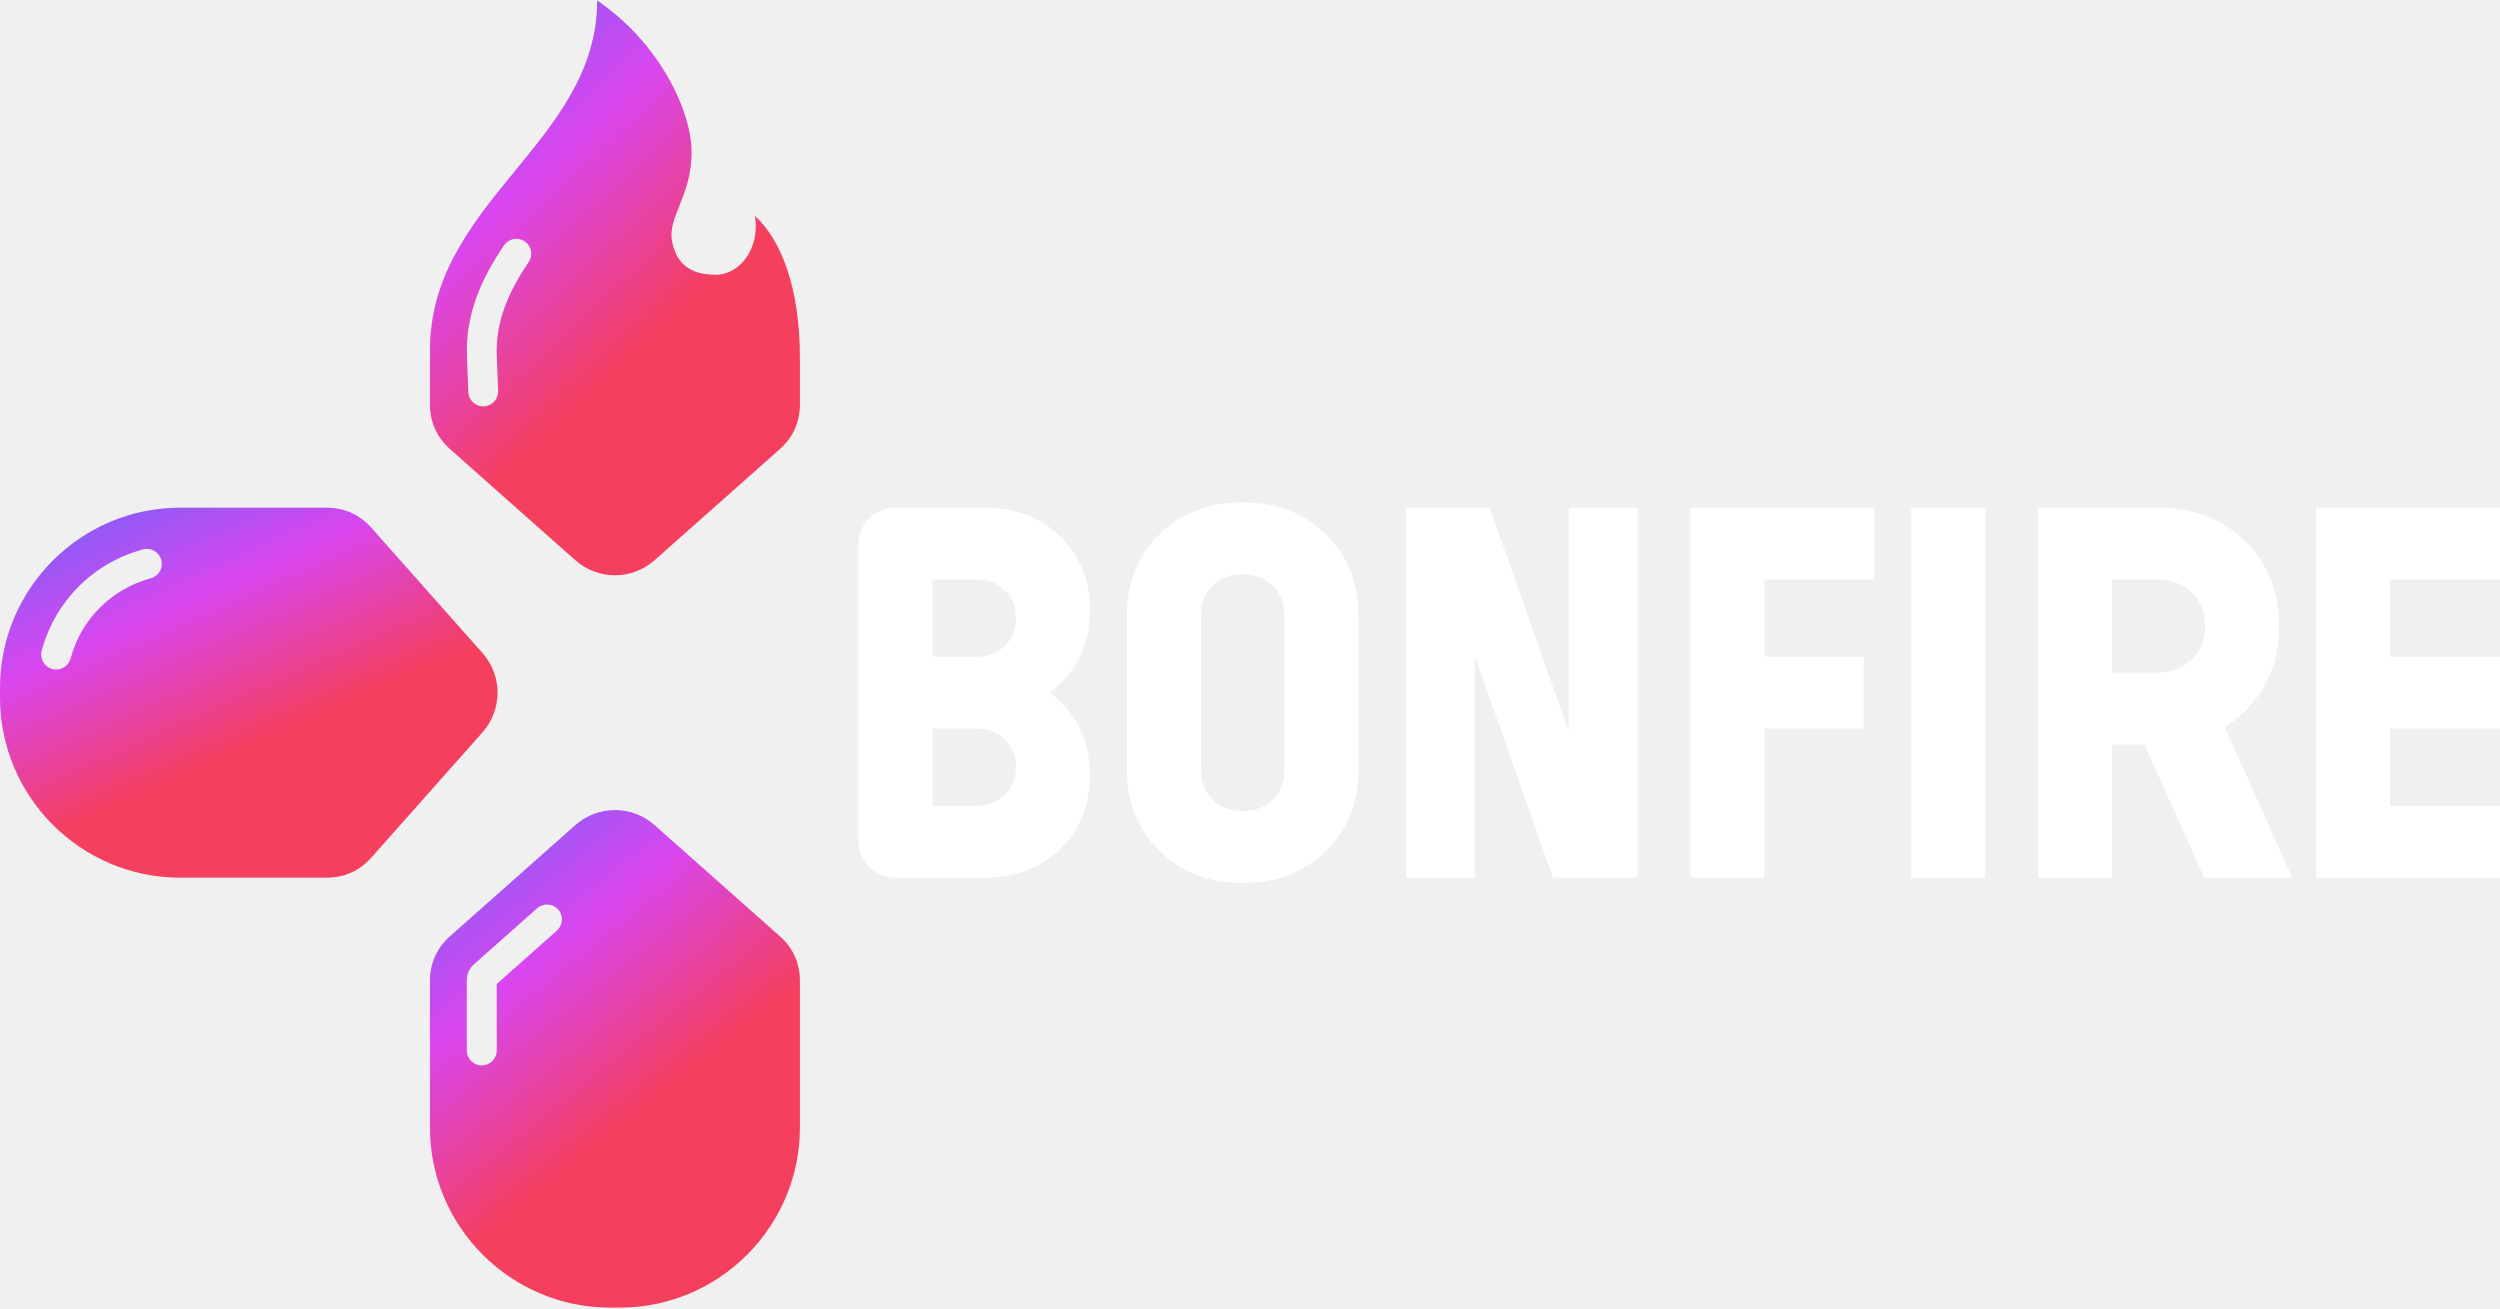
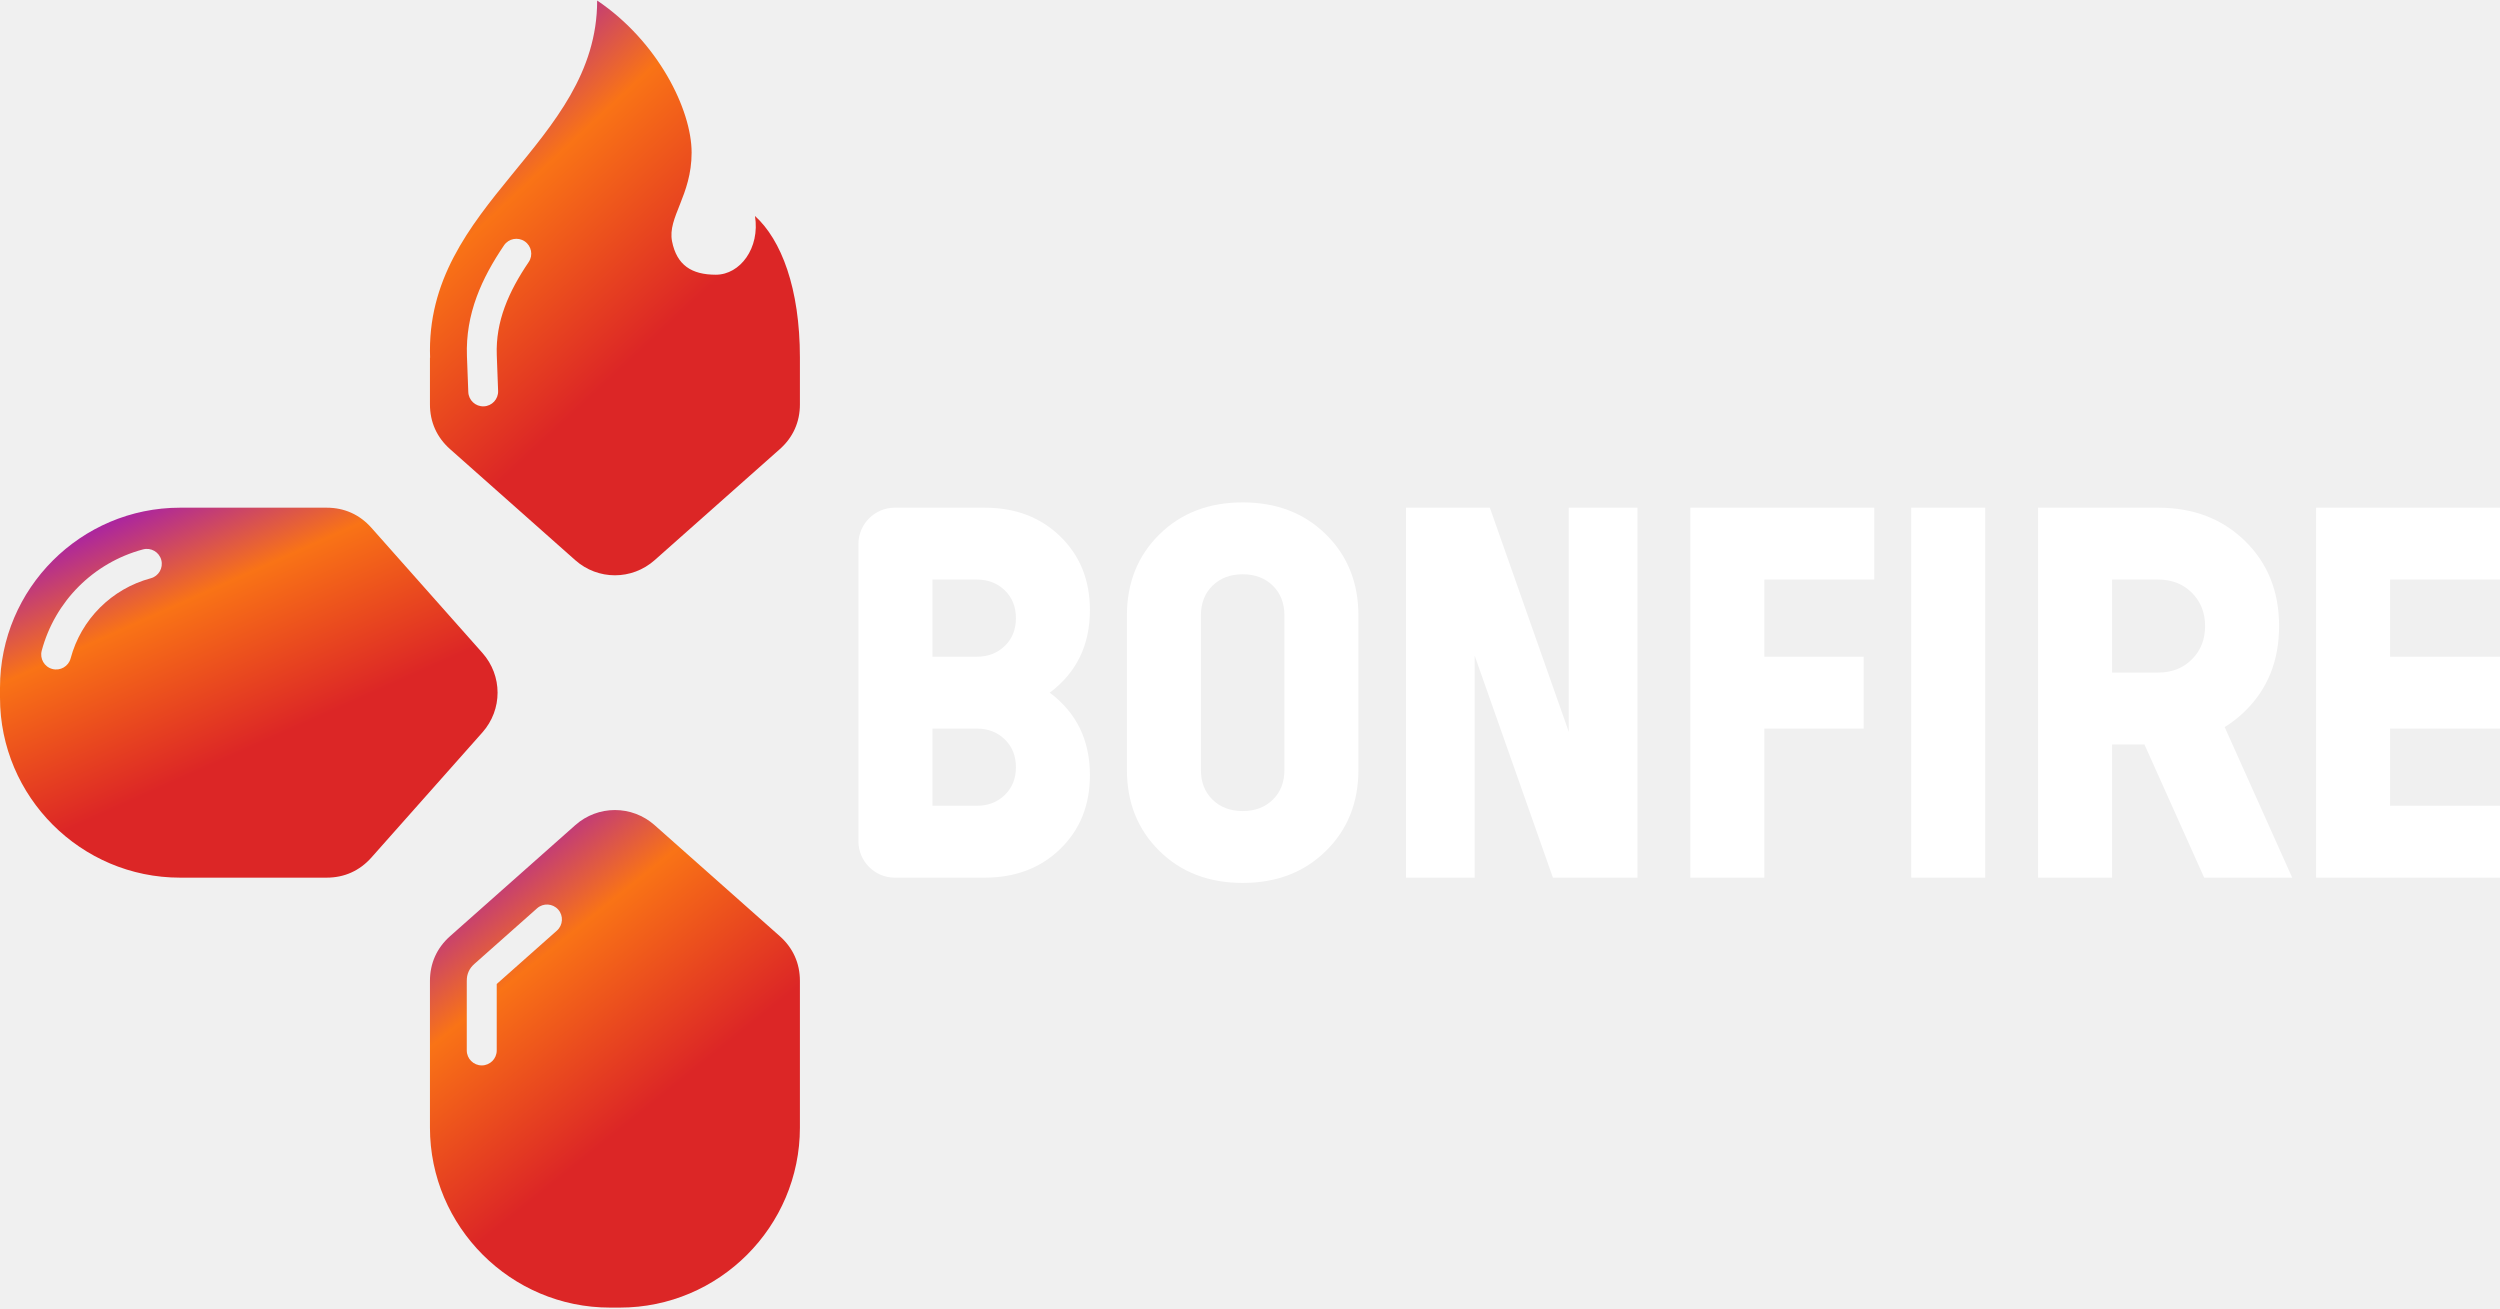
<svg xmlns="http://www.w3.org/2000/svg" xml:space="preserve" id="svg450" width="1355" height="709" fill-rule="evenodd" clip-rule="evenodd" image-rendering="optimizeQuality" shape-rendering="geometricPrecision" text-rendering="geometricPrecision" version="1.1" viewBox="0 0 1354.87 708.37">
  <defs id="defs426">
    <linearGradient id="brandGradient" x1="0" y1="0" x2="0.6" y2="1">
-       <stop offset="0%" stop-color="#8b5cf6" />
-       <stop offset="10%" stop-color="#8b5cf6" />
-       <stop offset="35%" stop-color="#d946ef" />
-       <stop offset="70%" stop-color="#f43f5e" />
-       <stop offset="100%" stop-color="#f43f5e" />
+       <stop offset="0%" stop-color="#a21caf" />
+       <stop offset="10%" stop-color="#a21caf" />
+       <stop offset="35%" stop-color="#f97316" />
+       <stop offset="70%" stop-color="#dc2626" />
+       <stop offset="100%" stop-color="#dc2626" />
    </linearGradient>
    <style id="style424" type="text/css">
    .fil0{fill:url(#brandGradient)}
    .fil1{fill:#fff;fill-rule:nonzero}
  </style>
  </defs>
  <g id="Vrstva_x0020_1">
    <path id="path429" d="M177.02 274.86c9.62 0 17.89 3.72 24.28 10.91l60.14 67.8c10.96 12.36 10.96 30.72 0 43.08l-60.14 67.79c-6.39 7.19-14.66 10.92-24.28 10.92H97.57C43.83 475.36 0 431.53 0 377.79v-5.36c0-53.74 43.83-97.57 97.57-97.57h79.45zm-99.53 22.61c4.33-1.16 8.77 1.41 9.92 5.73 1.16 4.33-1.41 8.77-5.73 9.92-10.58 2.84-20.02 8.4-27.52 15.9s-13.06 16.94-15.89 27.52c-1.16 4.32-5.6 6.89-9.92 5.73-4.33-1.15-6.89-5.6-5.74-9.92 3.59-13.4 10.61-25.34 20.08-34.8 9.46-9.46 21.4-16.49 34.8-20.08z" class="fil0" />
    <path id="path431" d="M233.01 531.36c0-9.63 3.73-17.9 10.92-24.29l67.8-60.13c12.35-10.96 30.72-10.96 43.07 0l67.8 60.13c7.19 6.39 10.91 14.66 10.91 24.29v79.44c0 53.74-43.83 97.57-97.57 97.57h-5.35c-53.75 0-97.58-43.83-97.58-97.57v-79.44zm58.09-39.41c3.34-2.95 8.45-2.64 11.41.7 2.96 3.34 2.64 8.45-.7 11.41l-32.61 28.93v36.02c0 4.48-3.63 8.11-8.11 8.11-4.48 0-8.12-3.63-8.12-8.11v-37.65c0-1.93.26-3.46 1.03-5.17.76-1.66 1.74-2.87 3.2-4.17l33.9-30.07z" class="fil0" />
    <path id="path433" d="M433.51 218.86c0 9.62-3.72 17.9-10.91 24.28l-67.8 60.14c-12.36 10.96-30.72 10.96-43.07 0l-67.8-60.14c-7.19-6.38-10.92-14.66-10.92-24.28v-25.27h.08C229.95 109.81 323.63 78.17 323.63 0c32.99 22.25 51.19 59.14 51.19 82.42 0 23.27-13.17 35.14-10.61 48.07 2.56 12.93 10.6 18.11 23.73 18.11 13.12 0 24.03-14.36 21.22-31.84 14.24 12.94 24.35 39.13 24.35 76.83v25.27zm-160.36-86.18c2.5-3.69 7.53-4.66 11.22-2.16 3.69 2.51 4.66 7.53 2.15 11.22-5.39 7.96-9.94 16.04-13.02 24.49-3 8.2-4.62 16.79-4.27 26.02l.72 19.33c.16 4.46-3.33 8.21-7.8 8.36-4.46.16-8.2-3.33-8.36-7.79l-.73-19.33c-.43-11.48 1.55-22.07 5.22-32.1 3.58-9.79 8.76-19.02 14.87-28.04z" class="fil0" />
    <path id="polygon435" d="M1255.2 475.36v-200.5h99.67v38.95h-59.57v41.82h59.57v38.95h-59.57v41.82h59.57v38.96z" class="fil1" />
    <path id="path437" d="M1144.64 364.22h24.92c7.44 0 13.55-2.38 18.33-7.16 4.77-4.77 7.16-10.79 7.16-18.04 0-7.26-2.39-13.27-7.16-18.05-4.78-4.77-10.89-7.16-18.33-7.16h-24.92v50.41zm-40.1 111.14v-200.5h65.02c19.09 0 34.8 6.01 47.11 18.04 12.32 12.03 18.48 27.4 18.48 46.12 0 18.71-6.16 34.08-18.48 46.11-3.41 3.34-7.08 6.21-11.01 8.62l36.6 81.61h-47.71l-32.37-72.18h-17.54v72.18h-40.1z" class="fil1" />
    <path id="polygon439" d="M1035.79 475.36v-200.5h40.1v200.5z" class="fil1" />
    <path id="polygon441" d="M916.07 475.36v-200.5h99.68v38.95h-59.58v41.82h53.85v38.95h-53.85v80.78z" class="fil1" />
    <path id="polygon443" d="M761.97 475.36v-200.5h45.45l42.77 121.44V274.86h37.23v200.5H841.6l-42.4-120.3v120.3z" class="fil1" />
    <path id="path445" d="M657.14 433.11c4.2 4.11 9.64 6.16 16.32 6.16 6.69 0 12.13-2.05 16.33-6.16 4.2-4.11 6.3-9.5 6.3-16.18v-83.64c0-6.68-2.1-12.08-6.3-16.18-4.2-4.11-9.64-6.16-16.33-6.16-6.68 0-12.12 2.05-16.32 6.16-4.21 4.1-6.31 9.5-6.31 16.18v83.64c0 6.68 2.1 12.07 6.31 16.18zm61.43 27.78c-11.74 11.56-26.78 17.33-45.11 17.33s-33.37-5.77-45.11-17.33c-11.74-11.55-17.62-26.2-17.62-43.96v-83.64c0-17.76 5.88-32.41 17.62-43.97 11.74-11.55 26.78-17.33 45.11-17.33s33.37 5.78 45.11 17.33c11.75 11.56 17.62 26.21 17.62 43.97v83.64c0 17.76-5.87 32.41-17.62 43.96z" class="fil1" />
    <path id="path447" d="M505.33 355.63h24.06c6.11 0 11.17-1.96 15.18-5.87s6.01-8.93 6.01-15.04c0-6.11-2-11.12-6.01-15.04-4.01-3.91-9.07-5.87-15.18-5.87h-24.06v41.82zm0 80.77h24.06c6.11 0 11.17-1.95 15.18-5.87 4.01-3.91 6.01-8.92 6.01-15.04 0-6.11-2-11.12-6.01-15.03-4.01-3.92-9.07-5.88-15.18-5.88h-24.06v41.82zm-40.1 19.27V294.54c0-10.84 8.84-19.68 19.68-19.68h48.77c16.62 0 30.27 5.2 40.96 15.61 10.7 10.41 16.04 23.72 16.04 39.96 0 18.9-7.25 33.79-21.76 44.68 14.51 10.88 21.76 25.78 21.76 44.68 0 16.23-5.34 29.55-16.04 39.96-10.69 10.4-24.34 15.61-40.96 15.61h-48.77c-10.84 0-19.68-8.85-19.68-19.69z" class="fil1" />
  </g>
</svg>
